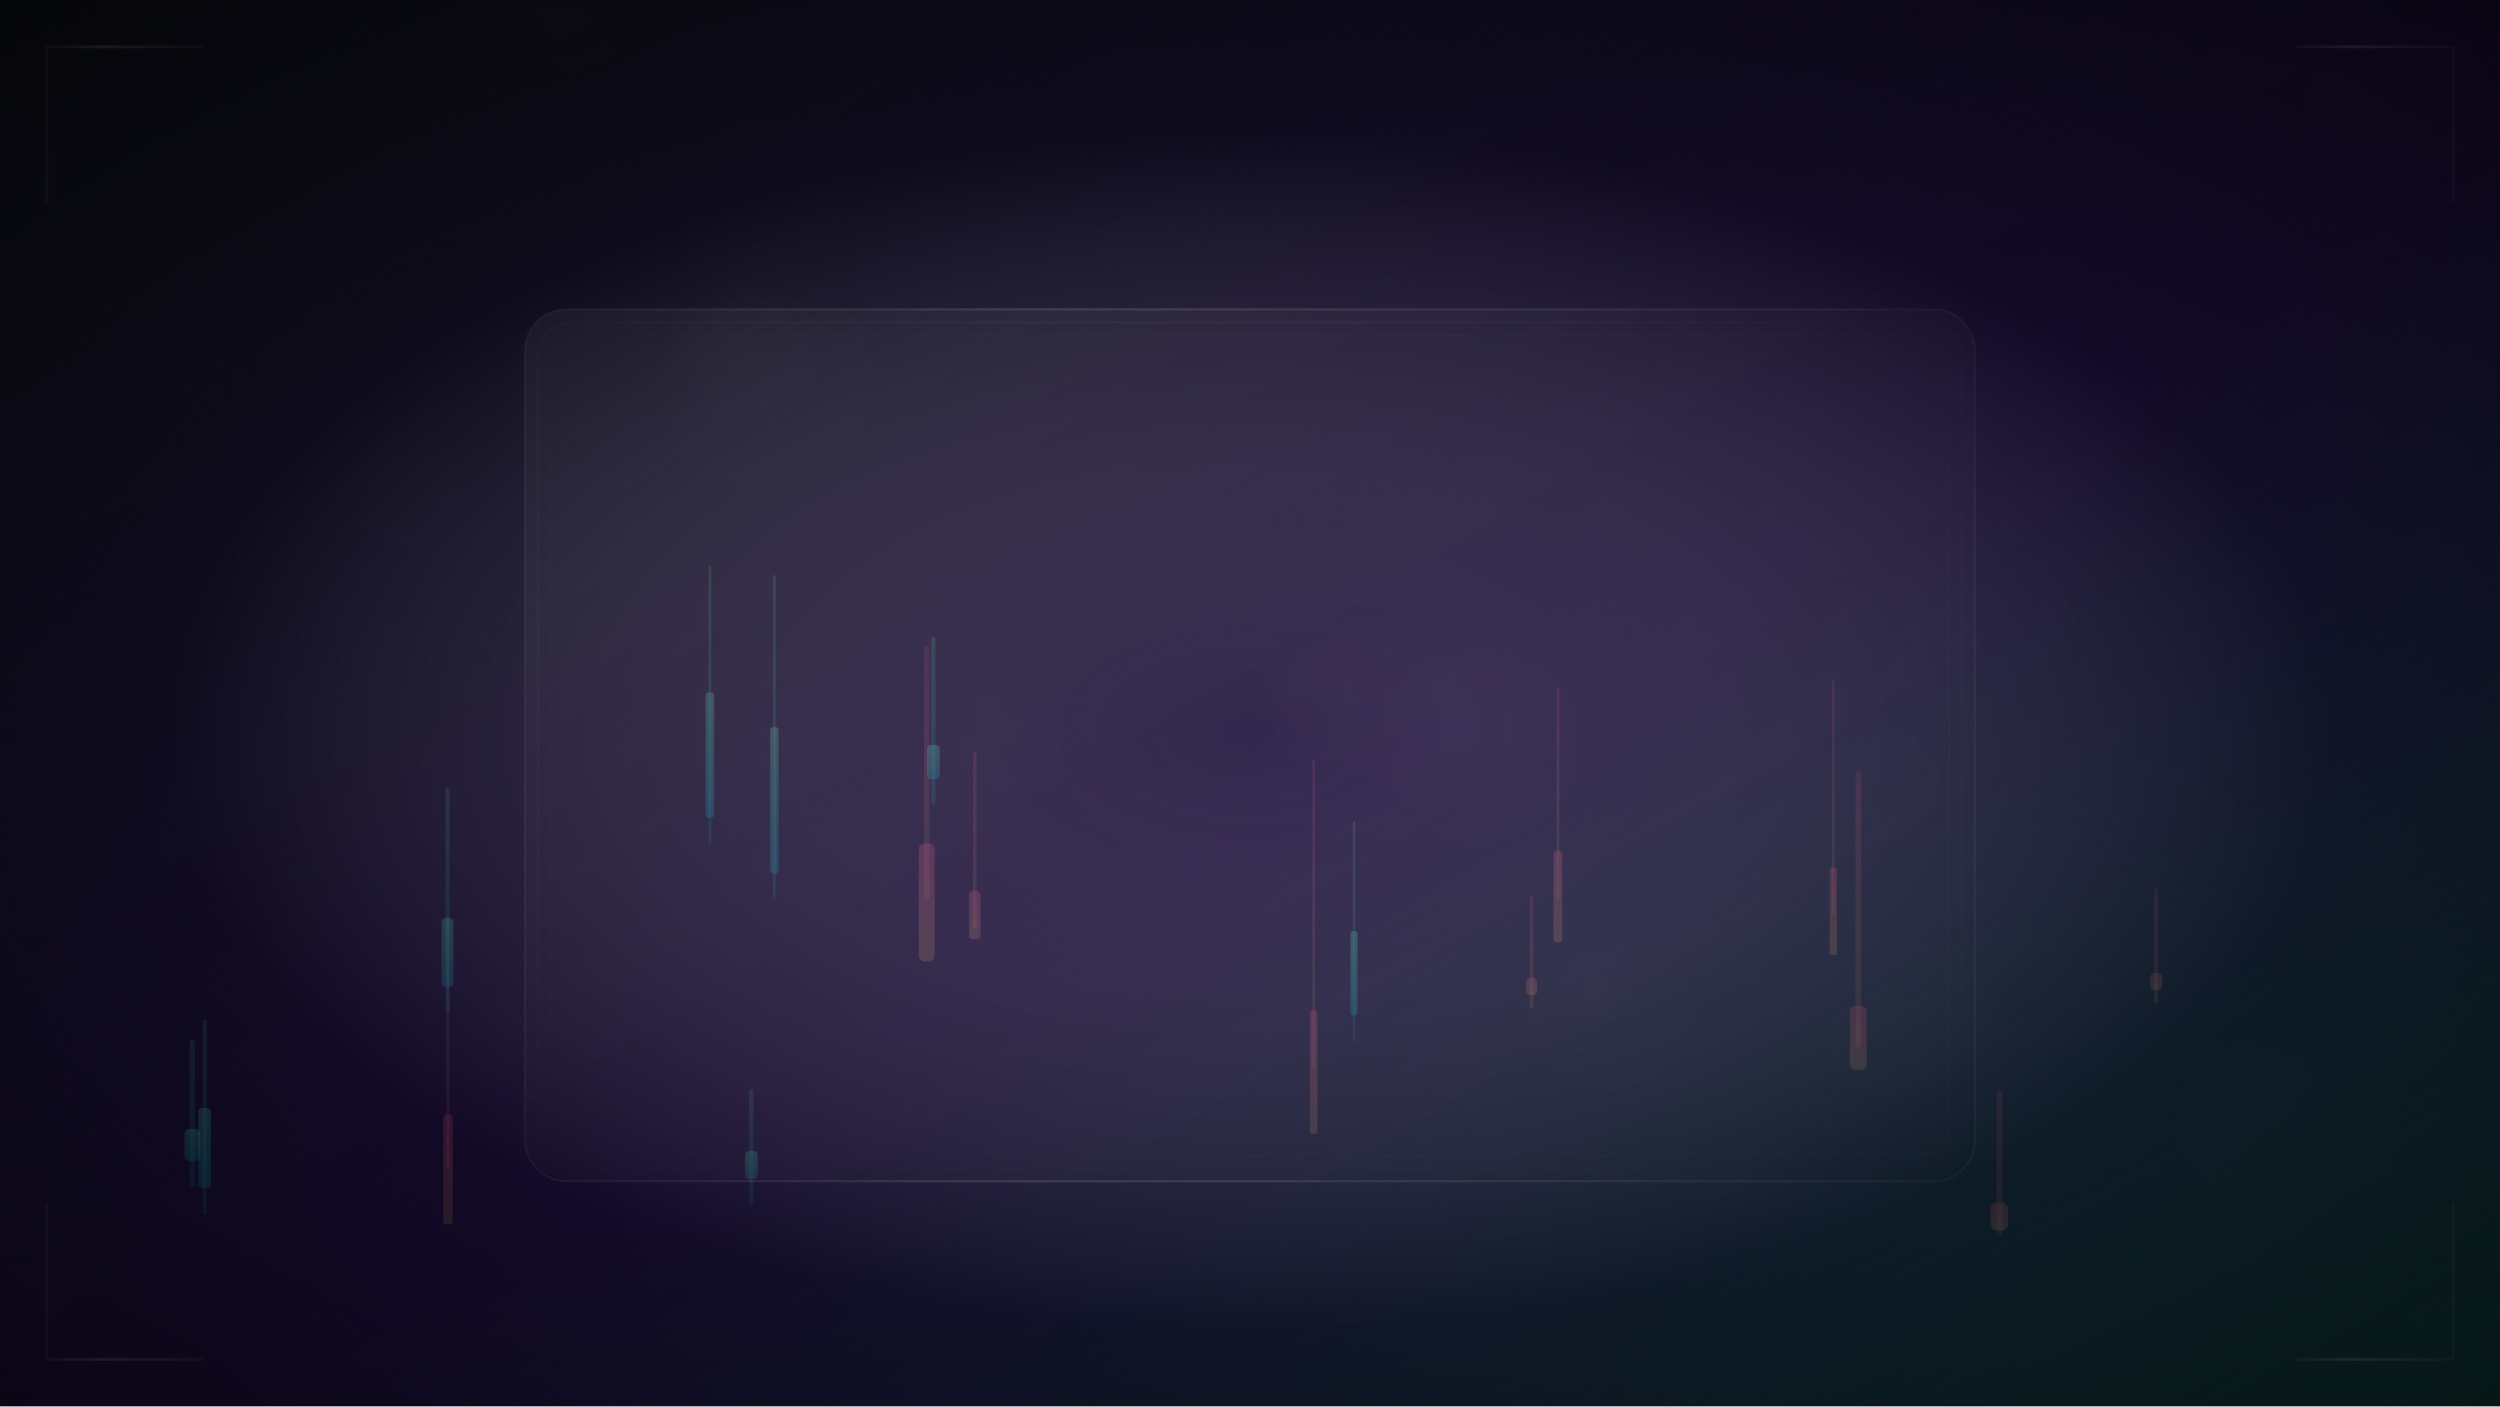
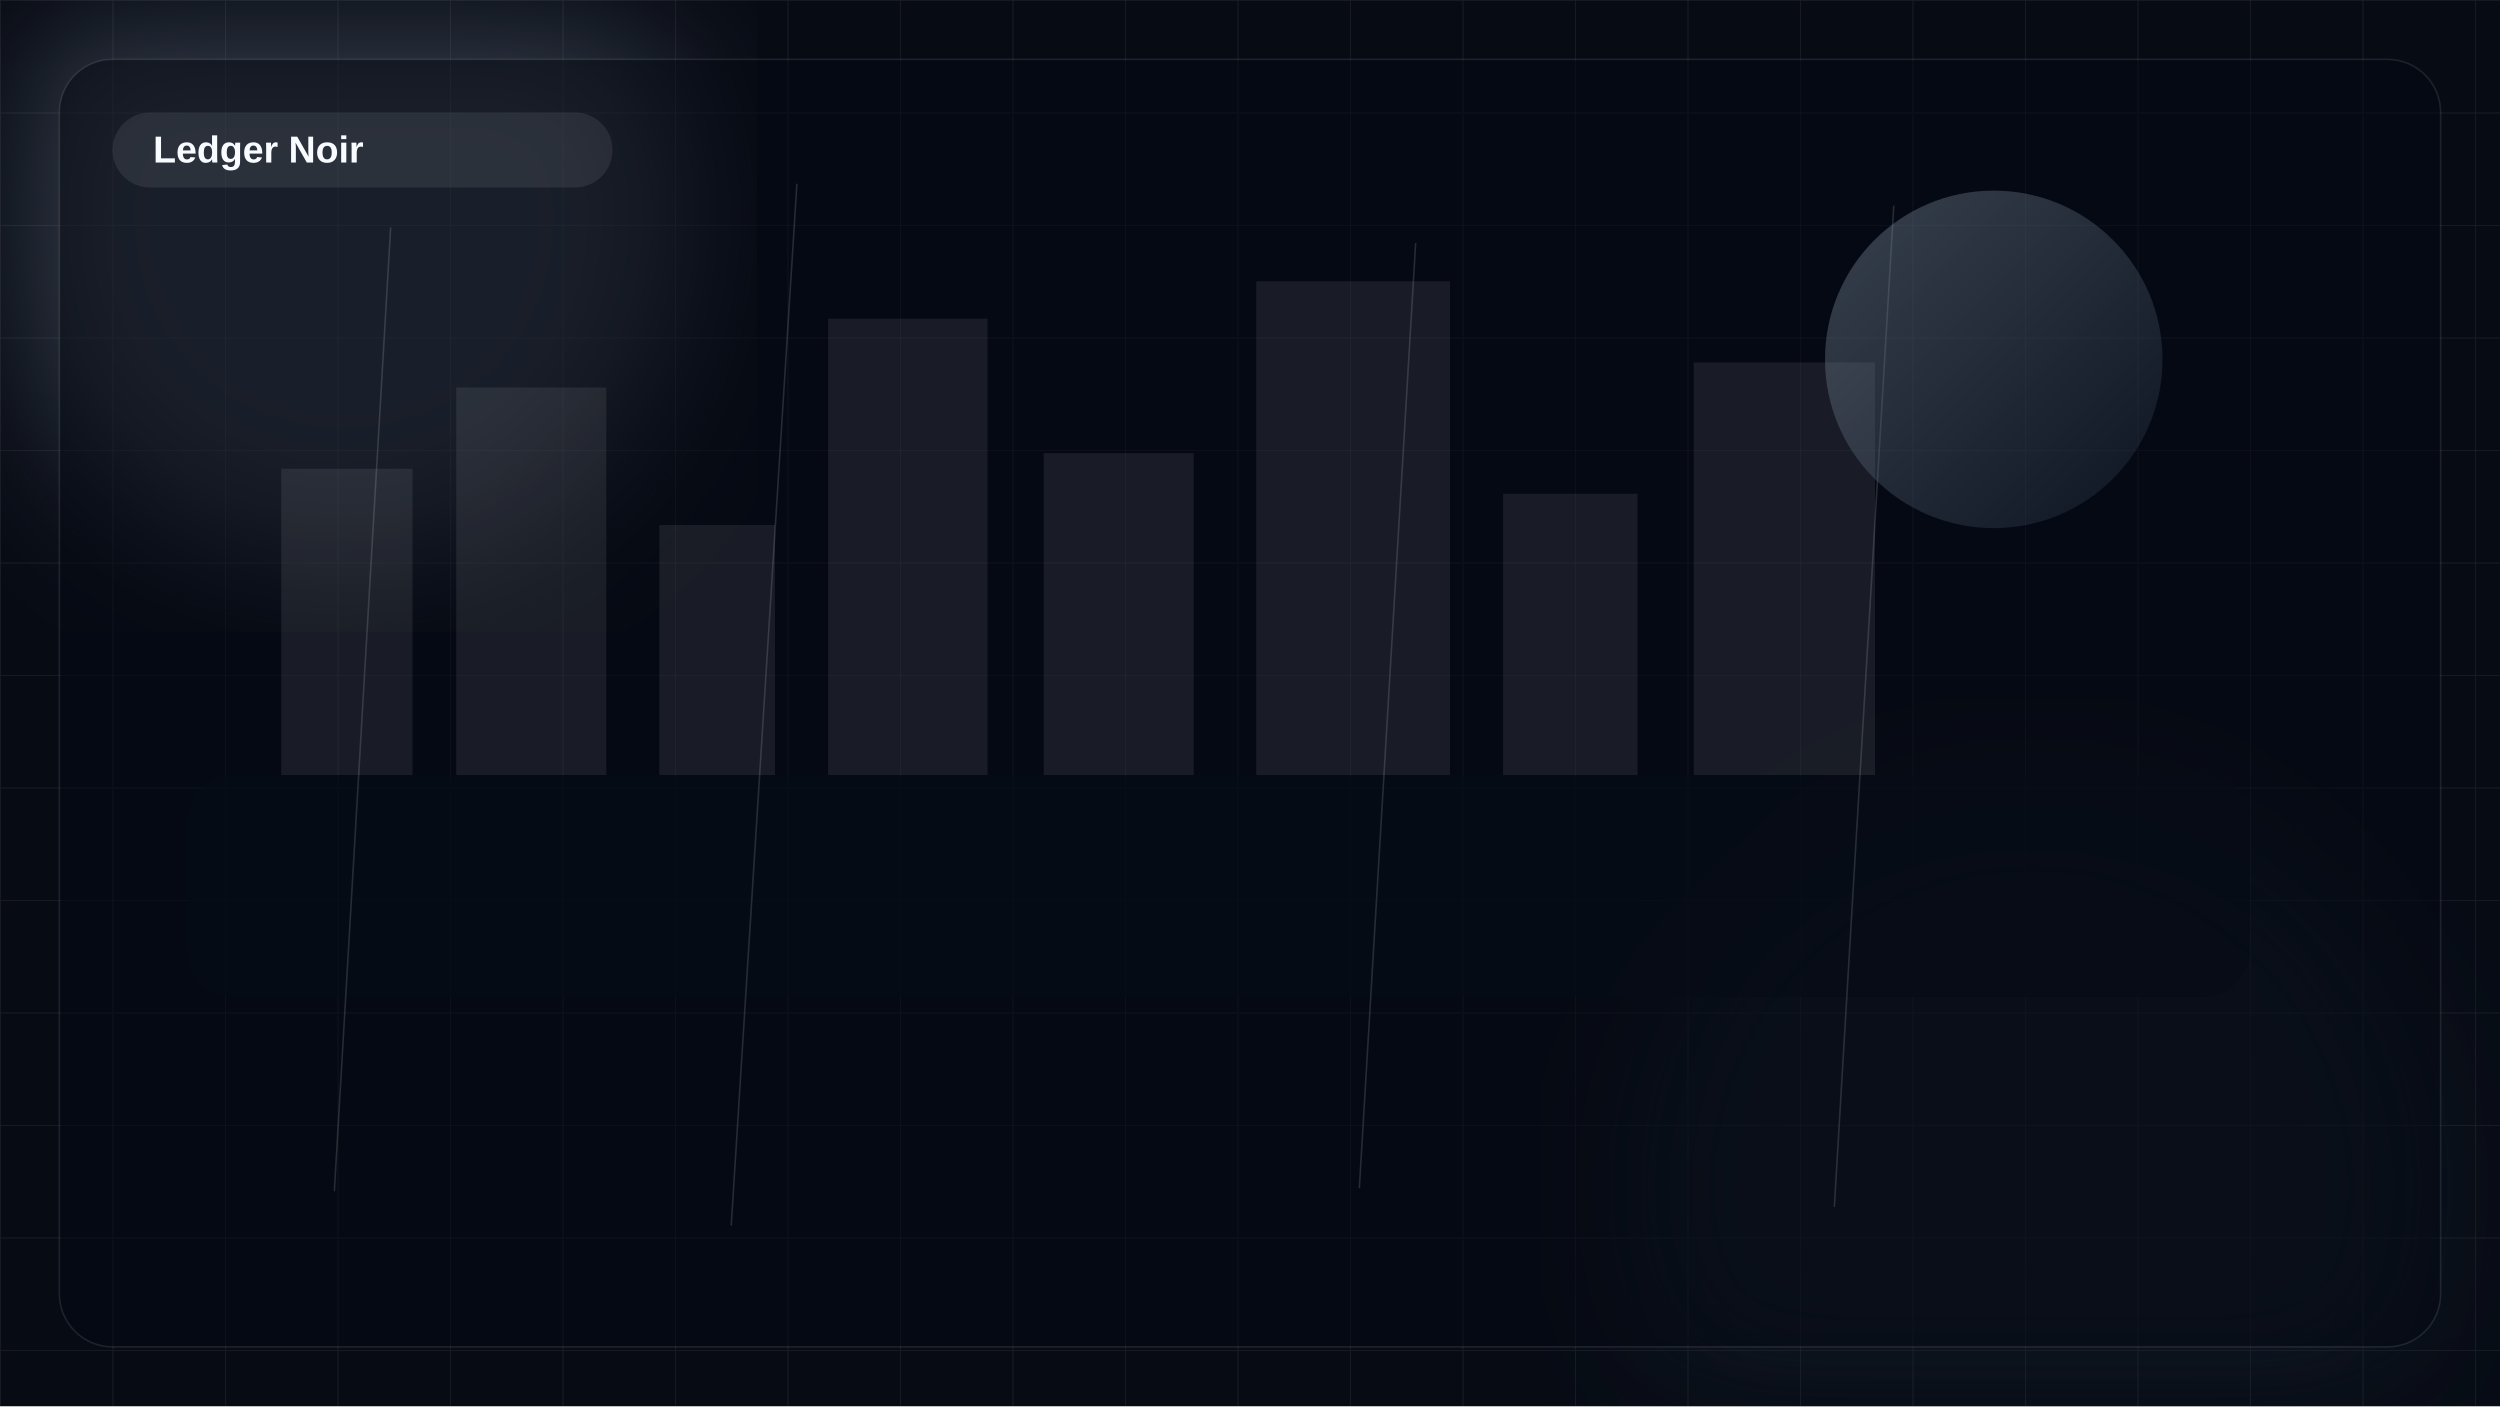
- <svg xmlns="http://www.w3.org/2000/svg" width="1920" height="1080" viewBox="0 0 1920 1080">
+ <svg xmlns="http://www.w3.org/2000/svg" viewBox="0 0 1600 900">
  <defs>
-     <linearGradient id="gBg" x1="0" y1="0" x2="1" y2="1">
-       <stop offset="0" stop-color="#0B0F1A" />
-       <stop offset="0.55" stop-color="#1A0B3A" />
-       <stop offset="1" stop-color="#0B3A3A" />
+     <linearGradient id="bg" x1="0" y1="0" x2="1" y2="1">
+       <stop offset="0%" stop-color="#94a3b8" />
+       <stop offset="100%" stop-color="#1e293b" />
    </linearGradient>
-     <radialGradient id="gVignette" cx="50%" cy="52%" r="78%">
-       <stop offset="0" stop-color="#FFFFFF" stop-opacity="0.08" />
-       <stop offset="0.55" stop-color="#000000" stop-opacity="0.34" />
-       <stop offset="1" stop-color="#000000" stop-opacity="0.72" />
-     </radialGradient>
-     <linearGradient id="gGrid" x1="0" y1="0" x2="0" y2="1">
-       <stop offset="0" stop-color="#FFFFFF" stop-opacity="0.16" />
-       <stop offset="1" stop-color="#FFFFFF" stop-opacity="0.02" />
-     </linearGradient>
-     <linearGradient id="gFrame" x1="0" y1="0" x2="1" y2="0">
-       <stop offset="0" stop-color="#FFFFFF" stop-opacity="0.12" />
-       <stop offset="0.35" stop-color="#FFFFFF" stop-opacity="0.34" />
-       <stop offset="1" stop-color="#FFFFFF" stop-opacity="0.10" />
-     </linearGradient>
-     <radialGradient id="gGlow" cx="40%" cy="35%" r="85%">
-       <stop offset="0" stop-color="#FFFFFF" stop-opacity="0.28" />
-       <stop offset="0.45" stop-color="#FFFFFF" stop-opacity="0.08" />
-       <stop offset="1" stop-color="#FFFFFF" stop-opacity="0" />
-     </radialGradient>
-     <radialGradient id="gGlow2" cx="65%" cy="55%" r="95%">
-       <stop offset="0" stop-color="#FFFFFF" stop-opacity="0.18" />
-       <stop offset="0.6" stop-color="#FFFFFF" stop-opacity="0.06" />
-       <stop offset="1" stop-color="#FFFFFF" stop-opacity="0" />
-     </radialGradient>
-     <linearGradient id="gGlass" x1="0" y1="0" x2="1" y2="1">
-       <stop offset="0" stop-color="#FFFFFF" stop-opacity="0.12" />
-       <stop offset="0.35" stop-color="#FFFFFF" stop-opacity="0.06" />
-       <stop offset="1" stop-color="#000000" stop-opacity="0.08" />
-     </linearGradient>
-     <linearGradient id="gUp" x1="0" y1="0" x2="0" y2="1">
-       <stop offset="0" stop-color="#5BFFB8" stop-opacity="0.95" />
-       <stop offset="1" stop-color="#00E5FF" stop-opacity="0.75" />
-     </linearGradient>
-     <linearGradient id="gDn" x1="0" y1="0" x2="0" y2="1">
-       <stop offset="0" stop-color="#FF4B91" stop-opacity="0.95" />
-       <stop offset="1" stop-color="#FFB86C" stop-opacity="0.75" />
-     </linearGradient>
-     <filter id="fNoise" x="-20%" y="-20%" width="140%" height="140%">
-       <feTurbulence type="fractalNoise" baseFrequency="0.8" numOctaves="2" seed="9" />
-       <feColorMatrix type="matrix" values="         1 0 0 0 0         0 1 0 0 0         0 0 1 0 0         0 0 0 0.18 0" />
+     <filter id="blur">
+       <feGaussianBlur stdDeviation="48" />
    </filter>
-     <filter id="fSoft" x="-20%" y="-20%" width="140%" height="140%">
-       <feGaussianBlur stdDeviation="6" />
-     </filter>
+     <pattern id="grid" width="72" height="72" patternUnits="userSpaceOnUse">
+       <path d="M72 0H0V72" fill="none" stroke="rgba(255,255,255,.08)" stroke-width="1" />
+     </pattern>
  </defs>
-   <rect width="1920" height="1080" fill="url(#gBg)" />
-   <rect width="1920" height="1080" filter="url(#fNoise)" opacity="0.22" />
-   <g opacity="1">
-     <path d="M0 0 V1080" stroke="url(#gGrid)" stroke-width="1" opacity="0.10" />
-     <path d="M64 0 V1080" stroke="url(#gGrid)" stroke-width="1" opacity="0.10" />
-     <path d="M128 0 V1080" stroke="url(#gGrid)" stroke-width="1" opacity="0.10" />
-     <path d="M192 0 V1080" stroke="url(#gGrid)" stroke-width="1" opacity="0.10" />
-     <path d="M256 0 V1080" stroke="url(#gGrid)" stroke-width="1" opacity="0.10" />
-     <path d="M320 0 V1080" stroke="url(#gGrid)" stroke-width="1" opacity="0.10" />
-     <path d="M384 0 V1080" stroke="url(#gGrid)" stroke-width="1" opacity="0.10" />
-     <path d="M448 0 V1080" stroke="url(#gGrid)" stroke-width="1" opacity="0.10" />
-     <path d="M512 0 V1080" stroke="url(#gGrid)" stroke-width="1" opacity="0.10" />
-     <path d="M576 0 V1080" stroke="url(#gGrid)" stroke-width="1" opacity="0.10" />
-     <path d="M640 0 V1080" stroke="url(#gGrid)" stroke-width="1" opacity="0.10" />
-     <path d="M704 0 V1080" stroke="url(#gGrid)" stroke-width="1" opacity="0.10" />
-     <path d="M768 0 V1080" stroke="url(#gGrid)" stroke-width="1" opacity="0.10" />
-     <path d="M832 0 V1080" stroke="url(#gGrid)" stroke-width="1" opacity="0.10" />
-     <path d="M896 0 V1080" stroke="url(#gGrid)" stroke-width="1" opacity="0.10" />
-     <path d="M960 0 V1080" stroke="url(#gGrid)" stroke-width="1" opacity="0.10" />
-     <path d="M1024 0 V1080" stroke="url(#gGrid)" stroke-width="1" opacity="0.10" />
-     <path d="M1088 0 V1080" stroke="url(#gGrid)" stroke-width="1" opacity="0.10" />
-     <path d="M1152 0 V1080" stroke="url(#gGrid)" stroke-width="1" opacity="0.10" />
-     <path d="M1216 0 V1080" stroke="url(#gGrid)" stroke-width="1" opacity="0.10" />
-     <path d="M1280 0 V1080" stroke="url(#gGrid)" stroke-width="1" opacity="0.10" />
-     <path d="M1344 0 V1080" stroke="url(#gGrid)" stroke-width="1" opacity="0.10" />
-     <path d="M1408 0 V1080" stroke="url(#gGrid)" stroke-width="1" opacity="0.10" />
-     <path d="M1472 0 V1080" stroke="url(#gGrid)" stroke-width="1" opacity="0.10" />
-     <path d="M1536 0 V1080" stroke="url(#gGrid)" stroke-width="1" opacity="0.10" />
-     <path d="M1600 0 V1080" stroke="url(#gGrid)" stroke-width="1" opacity="0.10" />
-     <path d="M1664 0 V1080" stroke="url(#gGrid)" stroke-width="1" opacity="0.10" />
-     <path d="M1728 0 V1080" stroke="url(#gGrid)" stroke-width="1" opacity="0.10" />
-     <path d="M1792 0 V1080" stroke="url(#gGrid)" stroke-width="1" opacity="0.10" />
-     <path d="M1856 0 V1080" stroke="url(#gGrid)" stroke-width="1" opacity="0.10" />
-     <path d="M1920 0 V1080" stroke="url(#gGrid)" stroke-width="1" opacity="0.10" />
-     <path d="M0 0 H1920" stroke="url(#gGrid)" stroke-width="1" opacity="0.10" />
-     <path d="M0 64 H1920" stroke="url(#gGrid)" stroke-width="1" opacity="0.10" />
-     <path d="M0 128 H1920" stroke="url(#gGrid)" stroke-width="1" opacity="0.10" />
-     <path d="M0 192 H1920" stroke="url(#gGrid)" stroke-width="1" opacity="0.10" />
-     <path d="M0 256 H1920" stroke="url(#gGrid)" stroke-width="1" opacity="0.10" />
-     <path d="M0 320 H1920" stroke="url(#gGrid)" stroke-width="1" opacity="0.10" />
-     <path d="M0 384 H1920" stroke="url(#gGrid)" stroke-width="1" opacity="0.10" />
-     <path d="M0 448 H1920" stroke="url(#gGrid)" stroke-width="1" opacity="0.10" />
-     <path d="M0 512 H1920" stroke="url(#gGrid)" stroke-width="1" opacity="0.10" />
-     <path d="M0 576 H1920" stroke="url(#gGrid)" stroke-width="1" opacity="0.10" />
-     <path d="M0 640 H1920" stroke="url(#gGrid)" stroke-width="1" opacity="0.10" />
-     <path d="M0 704 H1920" stroke="url(#gGrid)" stroke-width="1" opacity="0.10" />
-     <path d="M0 768 H1920" stroke="url(#gGrid)" stroke-width="1" opacity="0.10" />
-     <path d="M0 832 H1920" stroke="url(#gGrid)" stroke-width="1" opacity="0.10" />
-     <path d="M0 896 H1920" stroke="url(#gGrid)" stroke-width="1" opacity="0.10" />
-     <path d="M0 960 H1920" stroke="url(#gGrid)" stroke-width="1" opacity="0.10" />
-     <path d="M0 1024 H1920" stroke="url(#gGrid)" stroke-width="1" opacity="0.10" />
+   <rect width="100%" height="100%" fill="#070b14" />
+   <rect width="100%" height="100%" fill="url(#grid)" />
+   <circle cx="220" cy="140" r="220" fill="#94a3b8" opacity=".30" filter="url(#blur)" />
+   <circle cx="1300" cy="760" r="260" fill="#1e293b" opacity=".34" filter="url(#blur)" />
+   <rect x="38" y="38" width="1524" height="824" rx="34" fill="rgba(5,9,18,.52)" stroke="rgba(255,255,255,.10)" />
+   <rect x="72" y="72" width="320" height="48" rx="24" fill="rgba(255,255,255,.08)" />
+   <text x="98" y="104" fill="#f8fbff" font-size="24" font-family="Segoe UI,Arial,sans-serif" font-weight="700">Ledger Noir</text>
+   <g>
+     <rect x="120" y="496" width="1320" height="142" rx="30" fill="rgba(6,12,22,.72)" />
+     <g fill="rgba(255,255,255,.08)">
+       <rect x="180" y="300" width="84" height="196" />
+       <rect x="292" y="248" width="96" height="248" />
+       <rect x="422" y="336" width="74" height="160" />
+       <rect x="530" y="204" width="102" height="292" />
+       <rect x="668" y="290" width="96" height="206" />
+       <rect x="804" y="180" width="124" height="316" />
+       <rect x="962" y="316" width="86" height="180" />
+       <rect x="1084" y="232" width="116" height="264" />
+     </g>
+     <g stroke="rgba(255,255,255,.14)" stroke-linecap="round">
+       <path d="M250 146L214 762" />
+       <path d="M510 118L468 784" />
+       <path d="M906 156L870 760" />
+       <path d="M1212 132L1174 772" />
+     </g>
+     <circle cx="1276" cy="230" r="108" fill="url(#bg)" opacity=".36" />
  </g>
-   <g filter="url(#fSoft)" opacity="0.65">
-     <circle cx="439.0" cy="13.4" r="39.0" fill="url(#gGlow)" opacity="0.095" />
-     <circle cx="1.3" cy="226.5" r="37.2" fill="url(#gGlow)" opacity="0.066" />
-     <circle cx="593.2" cy="163.2" r="71.5" fill="url(#gGlow)" opacity="0.035" />
-     <circle cx="590.4" cy="294.7" r="80.1" fill="url(#gGlow)" opacity="0.099" />
-     <circle cx="1476.6" cy="793.6" r="69.6" fill="url(#gGlow)" opacity="0.033" />
-     <circle cx="1898.7" cy="1065.7" r="73.1" fill="url(#gGlow)" opacity="0.036" />
-     <circle cx="1733.1" cy="862.4" r="60.1" fill="url(#gGlow)" opacity="0.056" />
-     <circle cx="774.6" cy="566.9" r="39.7" fill="url(#gGlow)" opacity="0.059" />
-     <circle cx="1238.1" cy="776.2" r="61.9" fill="url(#gGlow)" opacity="0.062" />
-     <circle cx="1052.3" cy="562.9" r="85.9" fill="url(#gGlow)" opacity="0.100" />
-     <circle cx="1136.7" cy="570.4" r="77.1" fill="url(#gGlow)" opacity="0.100" />
-     <circle cx="317.3" cy="389.1" r="41.7" fill="url(#gGlow)" opacity="0.036" />
-     <circle cx="1845.9" cy="92.6" r="77.5" fill="url(#gGlow)" opacity="0.034" />
-     <circle cx="1445.2" cy="610.6" r="49.7" fill="url(#gGlow)" opacity="0.040" />
-   </g>
-   <g opacity="0.55">
-     <rect x="1654.4" y="682.5" width="3.0" height="88.0" rx="1.5" fill="url(#gDn)" opacity="0.25" />
-     <rect x="1651.4" y="747.2" width="9.1" height="13.3" rx="3.0" fill="url(#gDn)" opacity="0.42" />
-     <rect x="747.2" y="576.8" width="2.9" height="136.5" rx="1.4" fill="url(#gDn)" opacity="0.25" />
-     <rect x="744.3" y="684.1" width="8.7" height="37.3" rx="2.9" fill="url(#gDn)" opacity="0.42" />
-     <rect x="1407.0" y="521.4" width="1.9" height="181.4" rx="0.9" fill="url(#gDn)" opacity="0.25" />
-     <rect x="1405.2" y="666.0" width="5.6" height="67.5" rx="1.9" fill="url(#gDn)" opacity="0.42" />
-     <rect x="715.1" y="489.3" width="3.3" height="129.2" rx="1.6" fill="url(#gUp)" opacity="0.25" />
-     <rect x="711.9" y="572.1" width="9.8" height="26.4" rx="3.3" fill="url(#gUp)" opacity="0.42" />
-     <rect x="544.1" y="434.2" width="2.2" height="213.8" rx="1.1" fill="url(#gUp)" opacity="0.25" />
-     <rect x="541.9" y="531.8" width="6.6" height="96.2" rx="2.2" fill="url(#gUp)" opacity="0.42" />
-     <rect x="575.4" y="836.1" width="3.2" height="89.4" rx="1.6" fill="url(#gUp)" opacity="0.25" />
-     <rect x="572.2" y="883.9" width="9.7" height="21.6" rx="3.2" fill="url(#gUp)" opacity="0.42" />
-     <rect x="342.8" y="703.3" width="2.4" height="193.9" rx="1.2" fill="url(#gDn)" opacity="0.25" />
-     <rect x="340.4" y="856.2" width="7.3" height="84.1" rx="2.4" fill="url(#gDn)" opacity="0.42" />
-     <rect x="145.7" y="798.8" width="4.0" height="112.9" rx="2.0" fill="url(#gUp)" opacity="0.25" />
-     <rect x="141.7" y="867.1" width="12.1" height="24.7" rx="4.0" fill="url(#gUp)" opacity="0.42" />
-     <rect x="709.7" y="495.8" width="4.1" height="194.7" rx="2.0" fill="url(#gDn)" opacity="0.25" />
-     <rect x="705.6" y="647.9" width="12.2" height="90.5" rx="4.1" fill="url(#gDn)" opacity="0.42" />
-     <rect x="1533.3" y="837.8" width="4.5" height="111.2" rx="2.2" fill="url(#gDn)" opacity="0.25" />
-     <rect x="1528.8" y="923.7" width="13.4" height="21.1" rx="4.5" fill="url(#gDn)" opacity="0.42" />
-     <rect x="1425.0" y="592.1" width="4.3" height="212.6" rx="2.1" fill="url(#gDn)" opacity="0.25" />
-     <rect x="1420.7" y="772.5" width="12.9" height="49.1" rx="4.3" fill="url(#gDn)" opacity="0.42" />
-     <rect x="593.6" y="441.7" width="2.2" height="249.2" rx="1.1" fill="url(#gUp)" opacity="0.25" />
-     <rect x="591.4" y="558.4" width="6.5" height="112.5" rx="2.2" fill="url(#gUp)" opacity="0.42" />
-     <rect x="1174.9" y="687.4" width="2.8" height="86.9" rx="1.4" fill="url(#gDn)" opacity="0.25" />
-     <rect x="1172.1" y="751.0" width="8.3" height="13.1" rx="2.8" fill="url(#gDn)" opacity="0.42" />
-     <rect x="1195.4" y="528.6" width="2.2" height="162.4" rx="1.1" fill="url(#gDn)" opacity="0.25" />
-     <rect x="1193.1" y="653.4" width="6.7" height="70.2" rx="2.2" fill="url(#gDn)" opacity="0.42" />
-     <rect x="1007.9" y="583.2" width="1.9" height="236.3" rx="1.0" fill="url(#gDn)" opacity="0.25" />
-     <rect x="1006.0" y="775.7" width="5.8" height="95.1" rx="1.9" fill="url(#gDn)" opacity="0.42" />
-     <rect x="1039.0" y="630.8" width="1.8" height="168.8" rx="0.9" fill="url(#gUp)" opacity="0.25" />
-     <rect x="1037.1" y="715.1" width="5.5" height="64.6" rx="1.8" fill="url(#gUp)" opacity="0.42" />
-     <rect x="155.6" y="783.3" width="3.2" height="149.3" rx="1.6" fill="url(#gUp)" opacity="0.25" />
-     <rect x="152.3" y="851.0" width="9.7" height="61.6" rx="3.2" fill="url(#gUp)" opacity="0.42" />
-     <rect x="342.1" y="605.2" width="3.1" height="172.8" rx="1.5" fill="url(#gUp)" opacity="0.25" />
-     <rect x="339.1" y="705.2" width="9.2" height="52.7" rx="3.1" fill="url(#gUp)" opacity="0.42" />
-   </g>
-   <g opacity="0.92">
-     <rect x="403.2" y="237.6" width="1113.6" height="669.6" rx="32" fill="url(#gGlass)" stroke="url(#gFrame)" stroke-width="1.6" opacity="0.55" />
-     <rect x="413.2" y="247.6" width="1093.6" height="649.6" rx="26" fill="none" stroke="url(#gGlow)" stroke-width="2.0" opacity="0.35" />
-     <rect x="423.2" y="257.6" width="1073.6" height="629.6" rx="22" fill="none" stroke="url(#gGlow2)" stroke-width="1.4" opacity="0.22" />
-   </g>
-   <g opacity="0.85">
-     <path d="M 36 156 L 36 36 L 156 36" stroke="url(#gFrame)" stroke-width="2.2" fill="none" opacity="0.65" />
-     <path d="M 1884 156 L 1884 36 L 1764 36" stroke="url(#gFrame)" stroke-width="2.2" fill="none" opacity="0.65" />
-     <path d="M 36 924 L 36 1044 L 156 1044" stroke="url(#gFrame)" stroke-width="2.2" fill="none" opacity="0.65" />
-     <path d="M 1884 924 L 1884 1044 L 1764 1044" stroke="url(#gFrame)" stroke-width="2.2" fill="none" opacity="0.65" />
-   </g>
-   <rect width="1920" height="1080" fill="url(#gVignette)" />
</svg>
